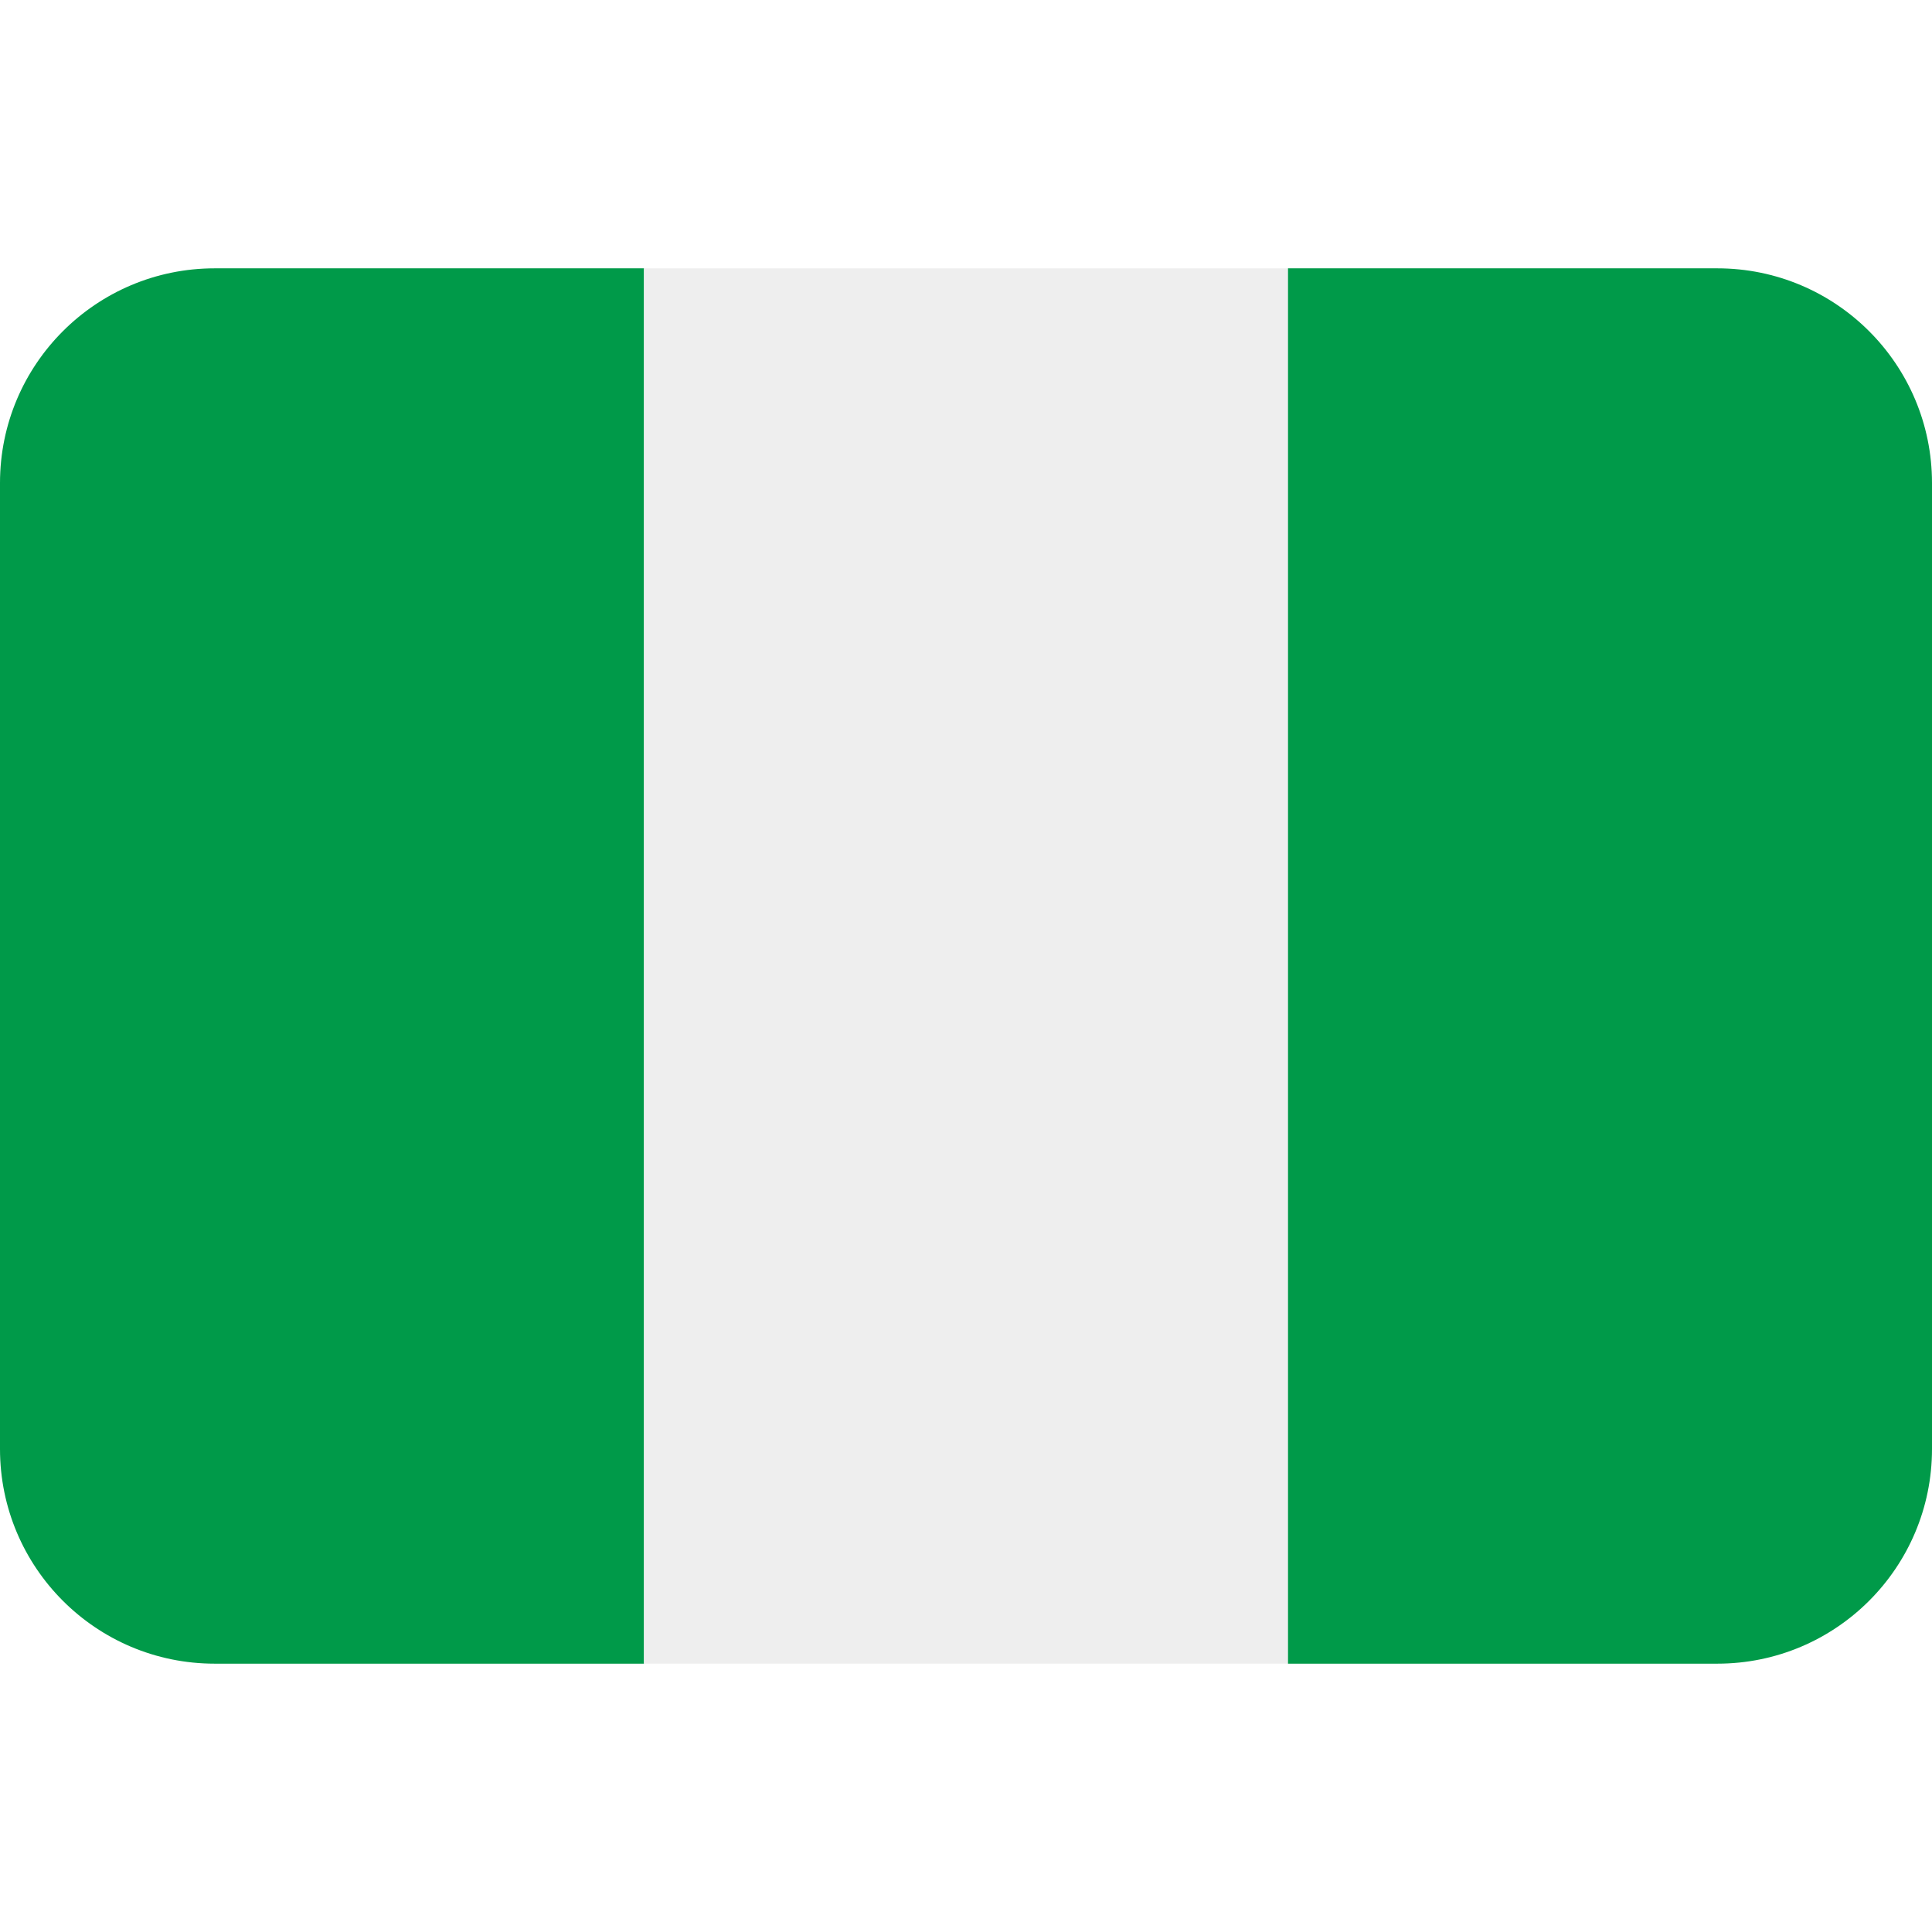
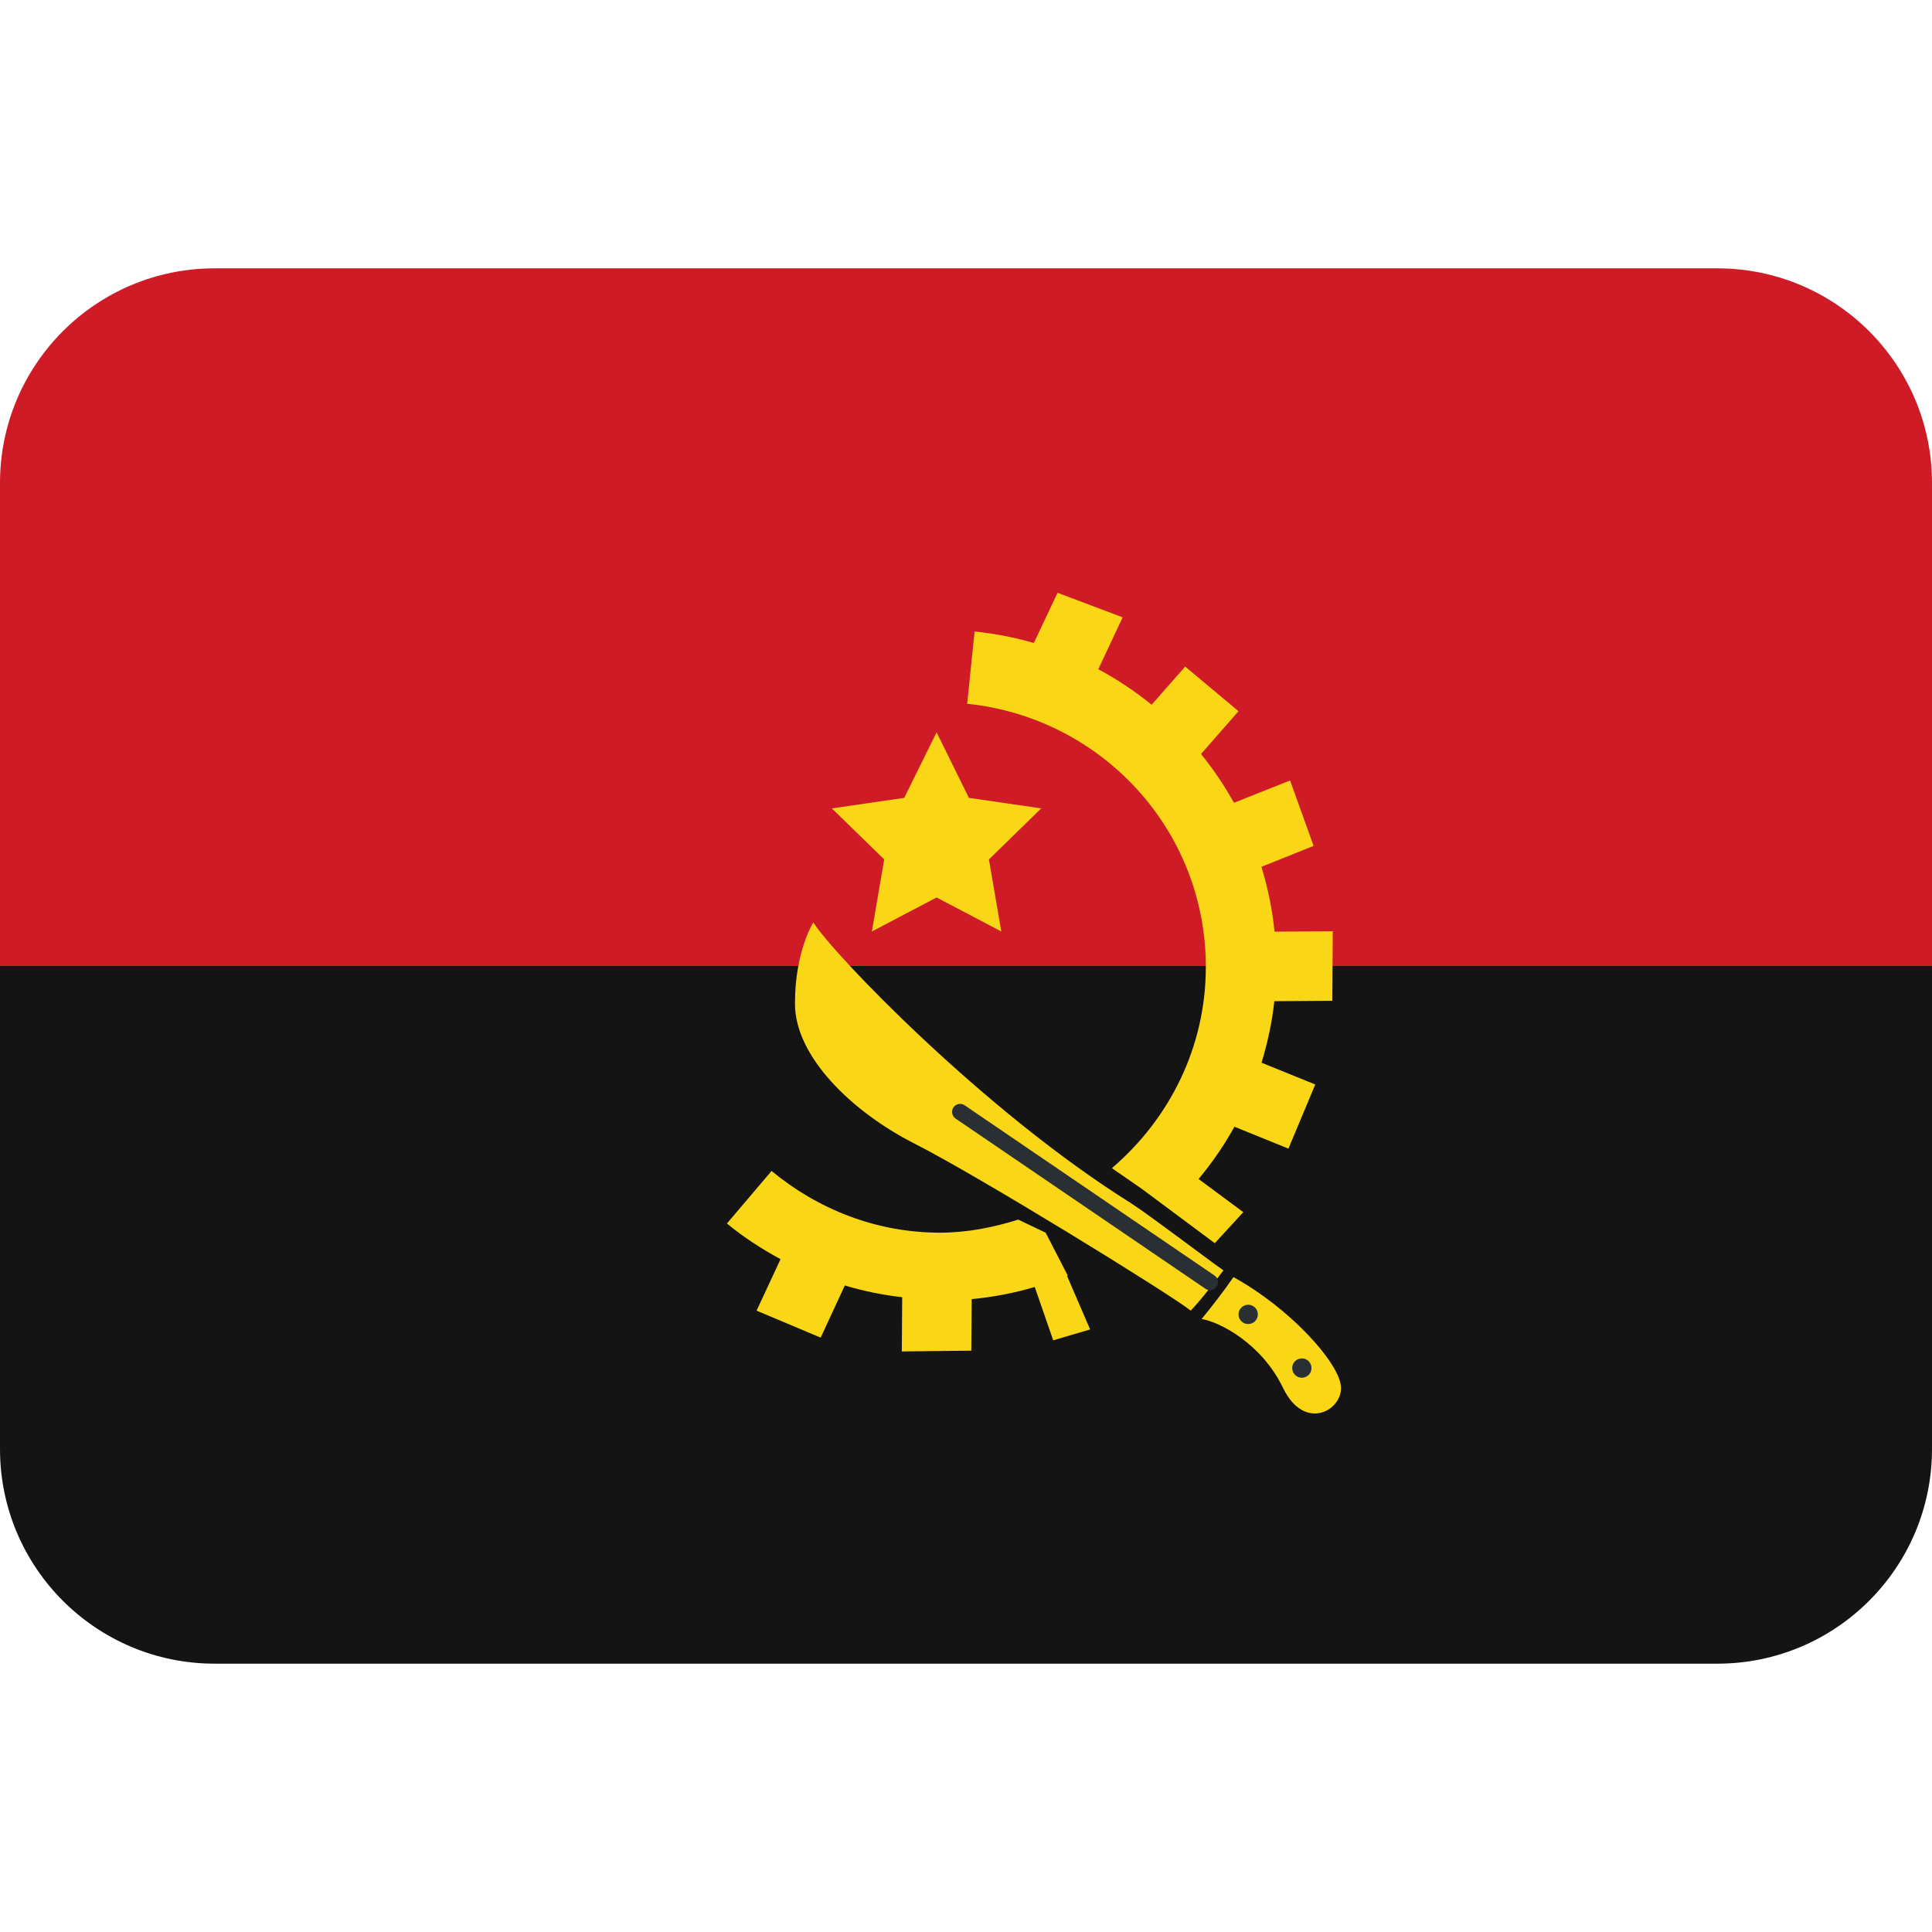
<svg xmlns="http://www.w3.org/2000/svg" viewBox="0 0 36 36">
-   <path fill="#009A49" d="M4 5C1.791 5 0 6.791 0 9v18c0 2.209 1.791 4 4 4h8V5H4z" />
-   <path fill="#EEE" d="M12 5h12v26H12z" />
-   <path fill="#009A49" d="M32 5h-8v26h8c2.209 0 4-1.791 4-4V9c0-2.209-1.791-4-4-4z" />
+   <path fill="#141414" d="M0 18v9c0 2.209 1.791 4 4 4h28c2.209 0 4-1.791 4-4v-9H0z" />
+   <path fill="#CE1B26" d="M36 18V9c0-2.209-1.791-4-4-4H4C1.791 5 0 6.791 0 9v9h36z" />
+   <path fill="#F9D616" d="M17.452 13.646l.602 1.221 1.348.196-.975.951.231 1.343-1.206-.634-1.206.634.23-1.343-.976-.951 1.349-.196zm-2.296 3.542c.344.562 3.172 3.516 5.922 5.234.359.234 1.344.984 1.719 1.25-.156.203-.375.5-.609.75-.391-.312-3.969-2.516-5.141-3.109-1.172-.594-2.234-1.625-2.234-2.609-.001-.985.343-1.516.343-1.516zm7.828 6.609c-.172.25-.438.594-.594.781.312.047 1.109.438 1.516 1.281.406.844 1.141.406 1.078-.047s-.953-1.437-2-2.015z" />
+   <circle fill="#292F33" cx="23.258" cy="24.492" r=".18" />
+   <circle fill="#292F33" cx="24.258" cy="25.492" r=".18" />
+   <path fill="#292F33" d="M22.547 24.041c-.029 0-.059-.009-.084-.026l-4.657-3.172c-.068-.047-.086-.14-.04-.208.047-.069.141-.087.208-.04l4.656 3.172c.069.047.087.14.04.208-.028.043-.075.066-.123.066z" />
+   <path d="M24.826 18.648l.008-1.295-1.085.007c-.041-.417-.126-.82-.244-1.208l.972-.39-.438-1.219-1.046.416c-.178-.322-.384-.625-.614-.909l.699-.798-.994-.831-.625.71c-.31-.25-.641-.472-.994-.661l.454-.967-1.213-.457-.442.935c-.357-.103-.725-.176-1.104-.214l-.138 1.347c2.495.257 4.447 2.34 4.447 4.902 0 1.509-.688 2.842-1.751 3.751l.553.382 1.365 1.016.531-.578-.833-.618c.252-.303.476-.627.668-.974l1.006.408.5-1.195-1.001-.406c.112-.369.196-.751.238-1.146l1.081-.008zm-4.93 5.12l-.412-.799-.51-.243c-.464.144-.947.243-1.458.243-1.198 0-2.282-.442-3.139-1.15l-.832.979c.308.255.646.473.999.665l-.446.959 1.194.503.45-.972c.346.104.701.176 1.069.219l-.007 1.01 1.295-.014.007-.961c.404-.038.797-.114 1.175-.226l.344.994.688-.203-.431-.999.014-.005z" fill="#F9D616" />
</svg>
